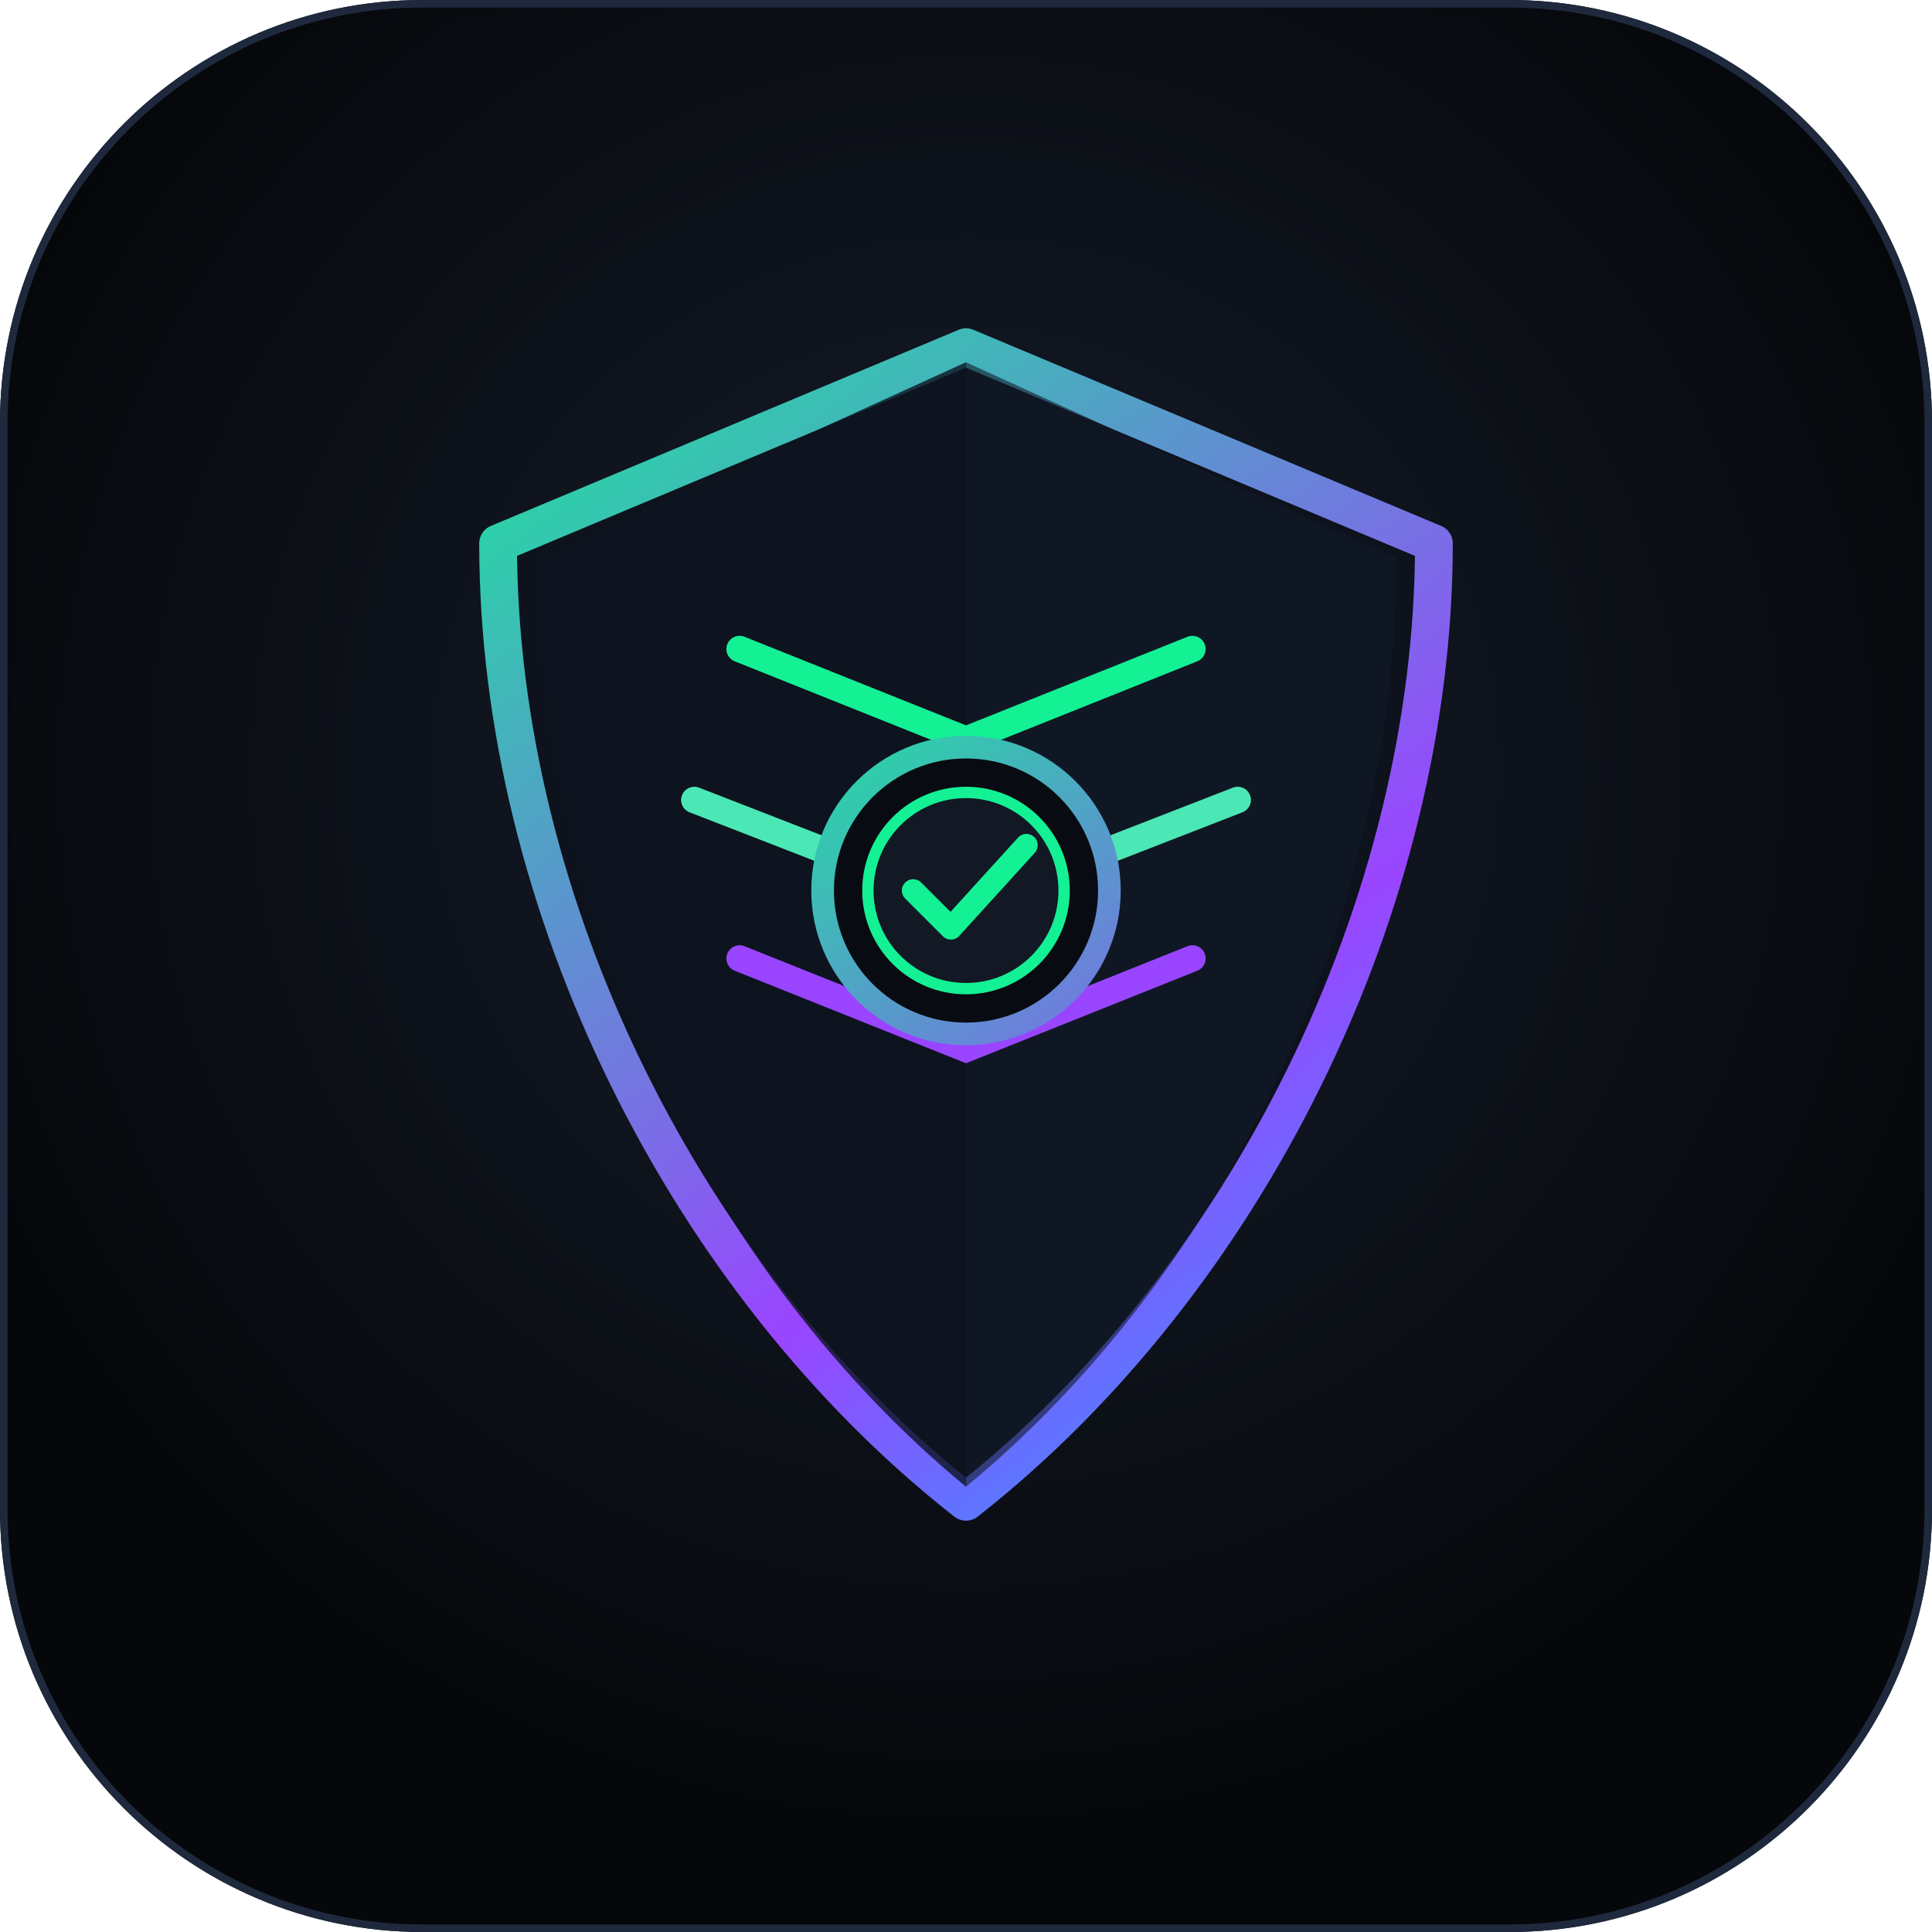
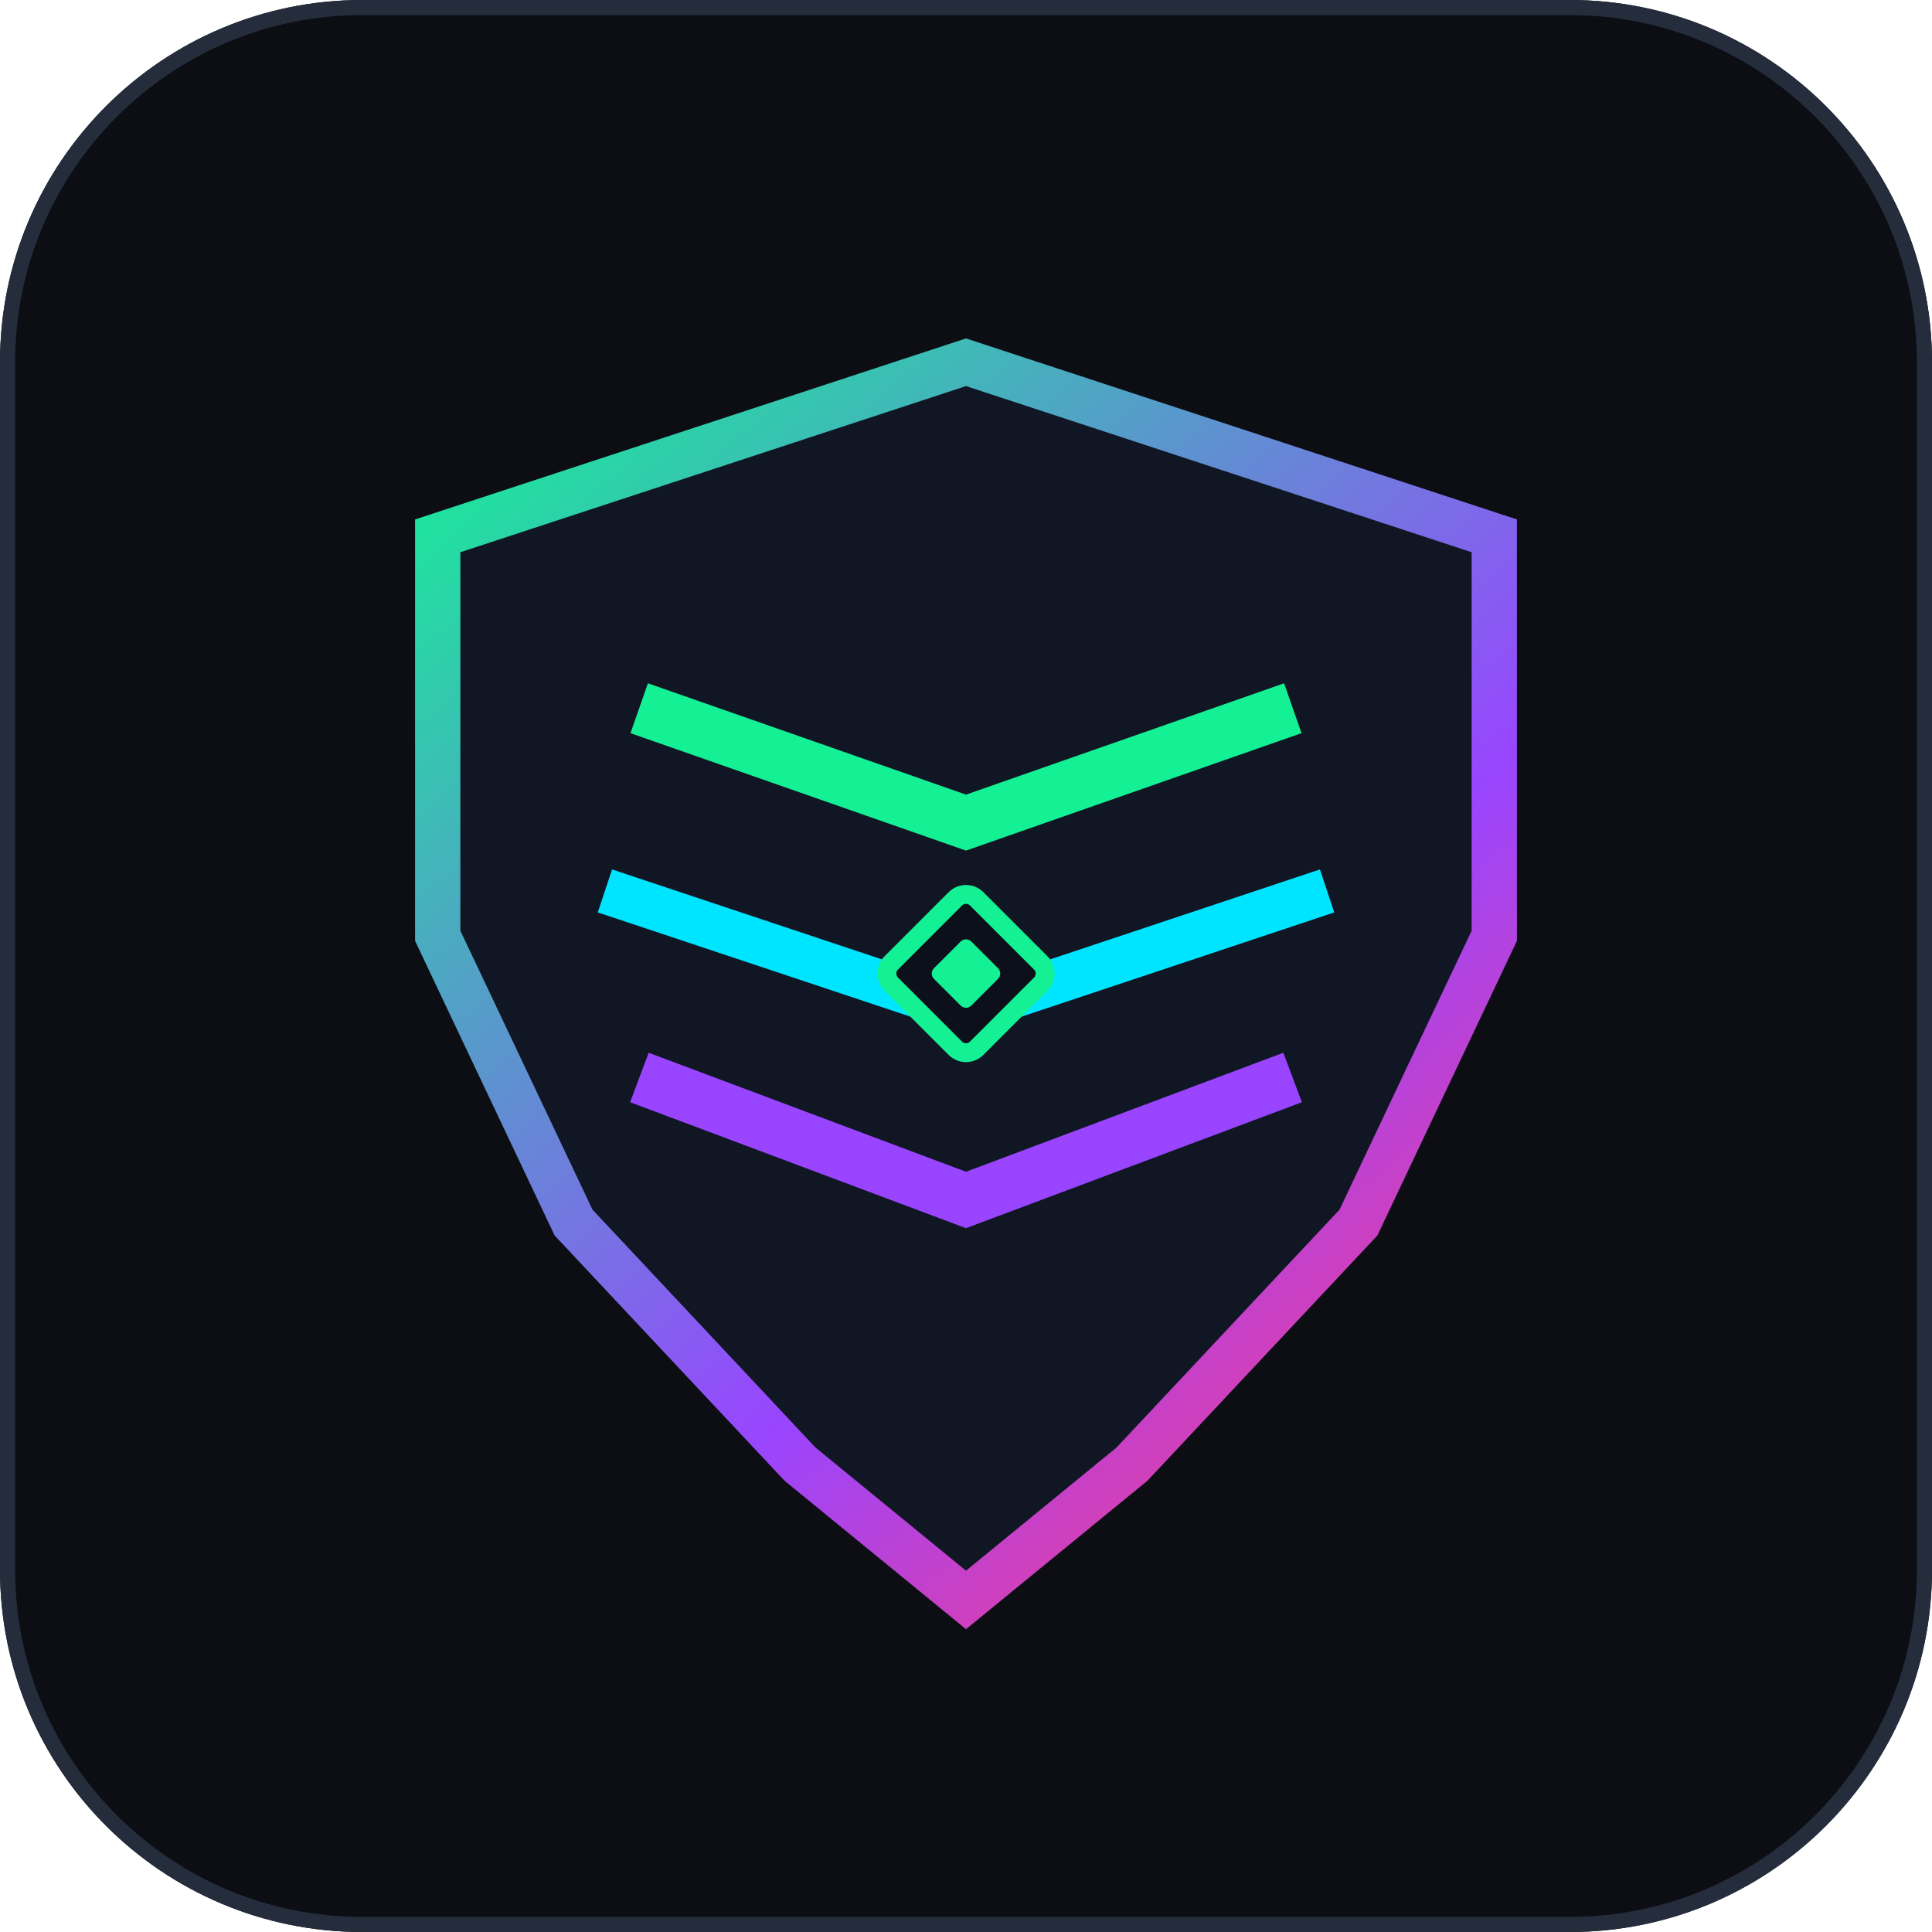
<svg xmlns="http://www.w3.org/2000/svg" viewBox="0 0 512 512" width="100%" height="100%" fill="none">
  <defs>
-     <linearGradient id="shieldBorderSm" x1="120" y1="80" x2="392" y2="440" gradientUnits="userSpaceOnUse">
+     <linearGradient id="retroPhosphorSm" x1="120" y1="100" x2="392" y2="400" gradientUnits="userSpaceOnUse">
      <stop offset="0%" stop-color="#14F195" />
-       <stop offset="60%" stop-color="#9945FF" />
-       <stop offset="100%" stop-color="#00C2FF" />
+       <stop offset="65%" stop-color="#9945FF" />
+       <stop offset="100%" stop-color="#FF3B81" />
    </linearGradient>
-     <linearGradient id="coreGlowSm" x1="200" y1="180" x2="312" y2="320" gradientUnits="userSpaceOnUse">
-       <stop offset="0%" stop-color="#14F195" />
-       <stop offset="100%" stop-color="#9945FF" />
-     </linearGradient>
-     <radialGradient id="bgGlowSm" cx="50%" cy="40%" r="55%">
-       <stop offset="0%" stop-color="#161e2e" />
-       <stop offset="70%" stop-color="#0b0e14" />
-       <stop offset="100%" stop-color="#05070a" />
-     </radialGradient>
  </defs>
-   <rect width="512" height="512" rx="112" fill="url(#bgGlowSm)" />
-   <rect width="510" height="510" x="1" y="1" rx="111" stroke="#1f293d" stroke-width="2" />
-   <path d="M256 92 L380 144 C380 240 330 340 256 398 C182 340 132 240 132 144 Z" fill="#0d121c" stroke="url(#shieldBorderSm)" stroke-width="10" stroke-linejoin="round" />
-   <path d="M256 96 L256 394 C324 338 370 244 370 148 Z" fill="#131a29" opacity="0.6" />
-   <path d="M256 96 L256 394 C188 338 142 244 142 148 Z" fill="#0d131f" opacity="0.8" />
-   <g stroke-linecap="round" stroke-width="7">
-     <path d="M196 172 L256 196 L316 172" stroke="#14F195" />
-     <path d="M184 212 L256 240 L328 212" stroke="#4be8b6" />
-     <path d="M196 254 L256 278 L316 254" stroke="#9945FF" />
+   <rect width="512" height="512" rx="96" fill="#0c0e14" />
+   <rect width="508" height="508" x="2" y="2" rx="94" stroke="#252d3d" stroke-width="4" />
+   <path d="M 256 96            L 396 142            L 396 248            L 360 324            L 300 388            L 256 424            L 212 388            L 152 324            L 116 248            L 116 142            Z" fill="#111624" stroke="url(#retroPhosphorSm)" stroke-width="12" stroke-linejoin="miter" />
+   <g fill="none" stroke-linecap="square">
+     <path d="M 176 190 L 256 218 L 336 190" stroke="#14F195" stroke-width="14" />
+     <path d="M 166 238 L 256 268 L 346 238" stroke="#00E5FF" stroke-width="12" />
+     <path d="M 176 288 L 256 318 L 336 288" stroke="#9945FF" stroke-width="14" />
  </g>
-   <circle cx="256" cy="236" r="38" fill="#080b11" stroke="url(#coreGlowSm)" stroke-width="6" />
-   <circle cx="256" cy="236" r="26" fill="#121824" stroke="#14F195" stroke-width="3" />
-   <path d="M242 236 L252 246 L272 224" stroke="#14F195" stroke-width="6" stroke-linecap="round" stroke-linejoin="round" />
+   <rect x="240" y="242" width="32" height="32" rx="4" transform="rotate(45 256 258)" fill="#0c101a" stroke="#14F195" stroke-width="5" />
+   <rect x="249" y="251" width="14" height="14" rx="2" transform="rotate(45 256 258)" fill="#14F195" />
</svg>
